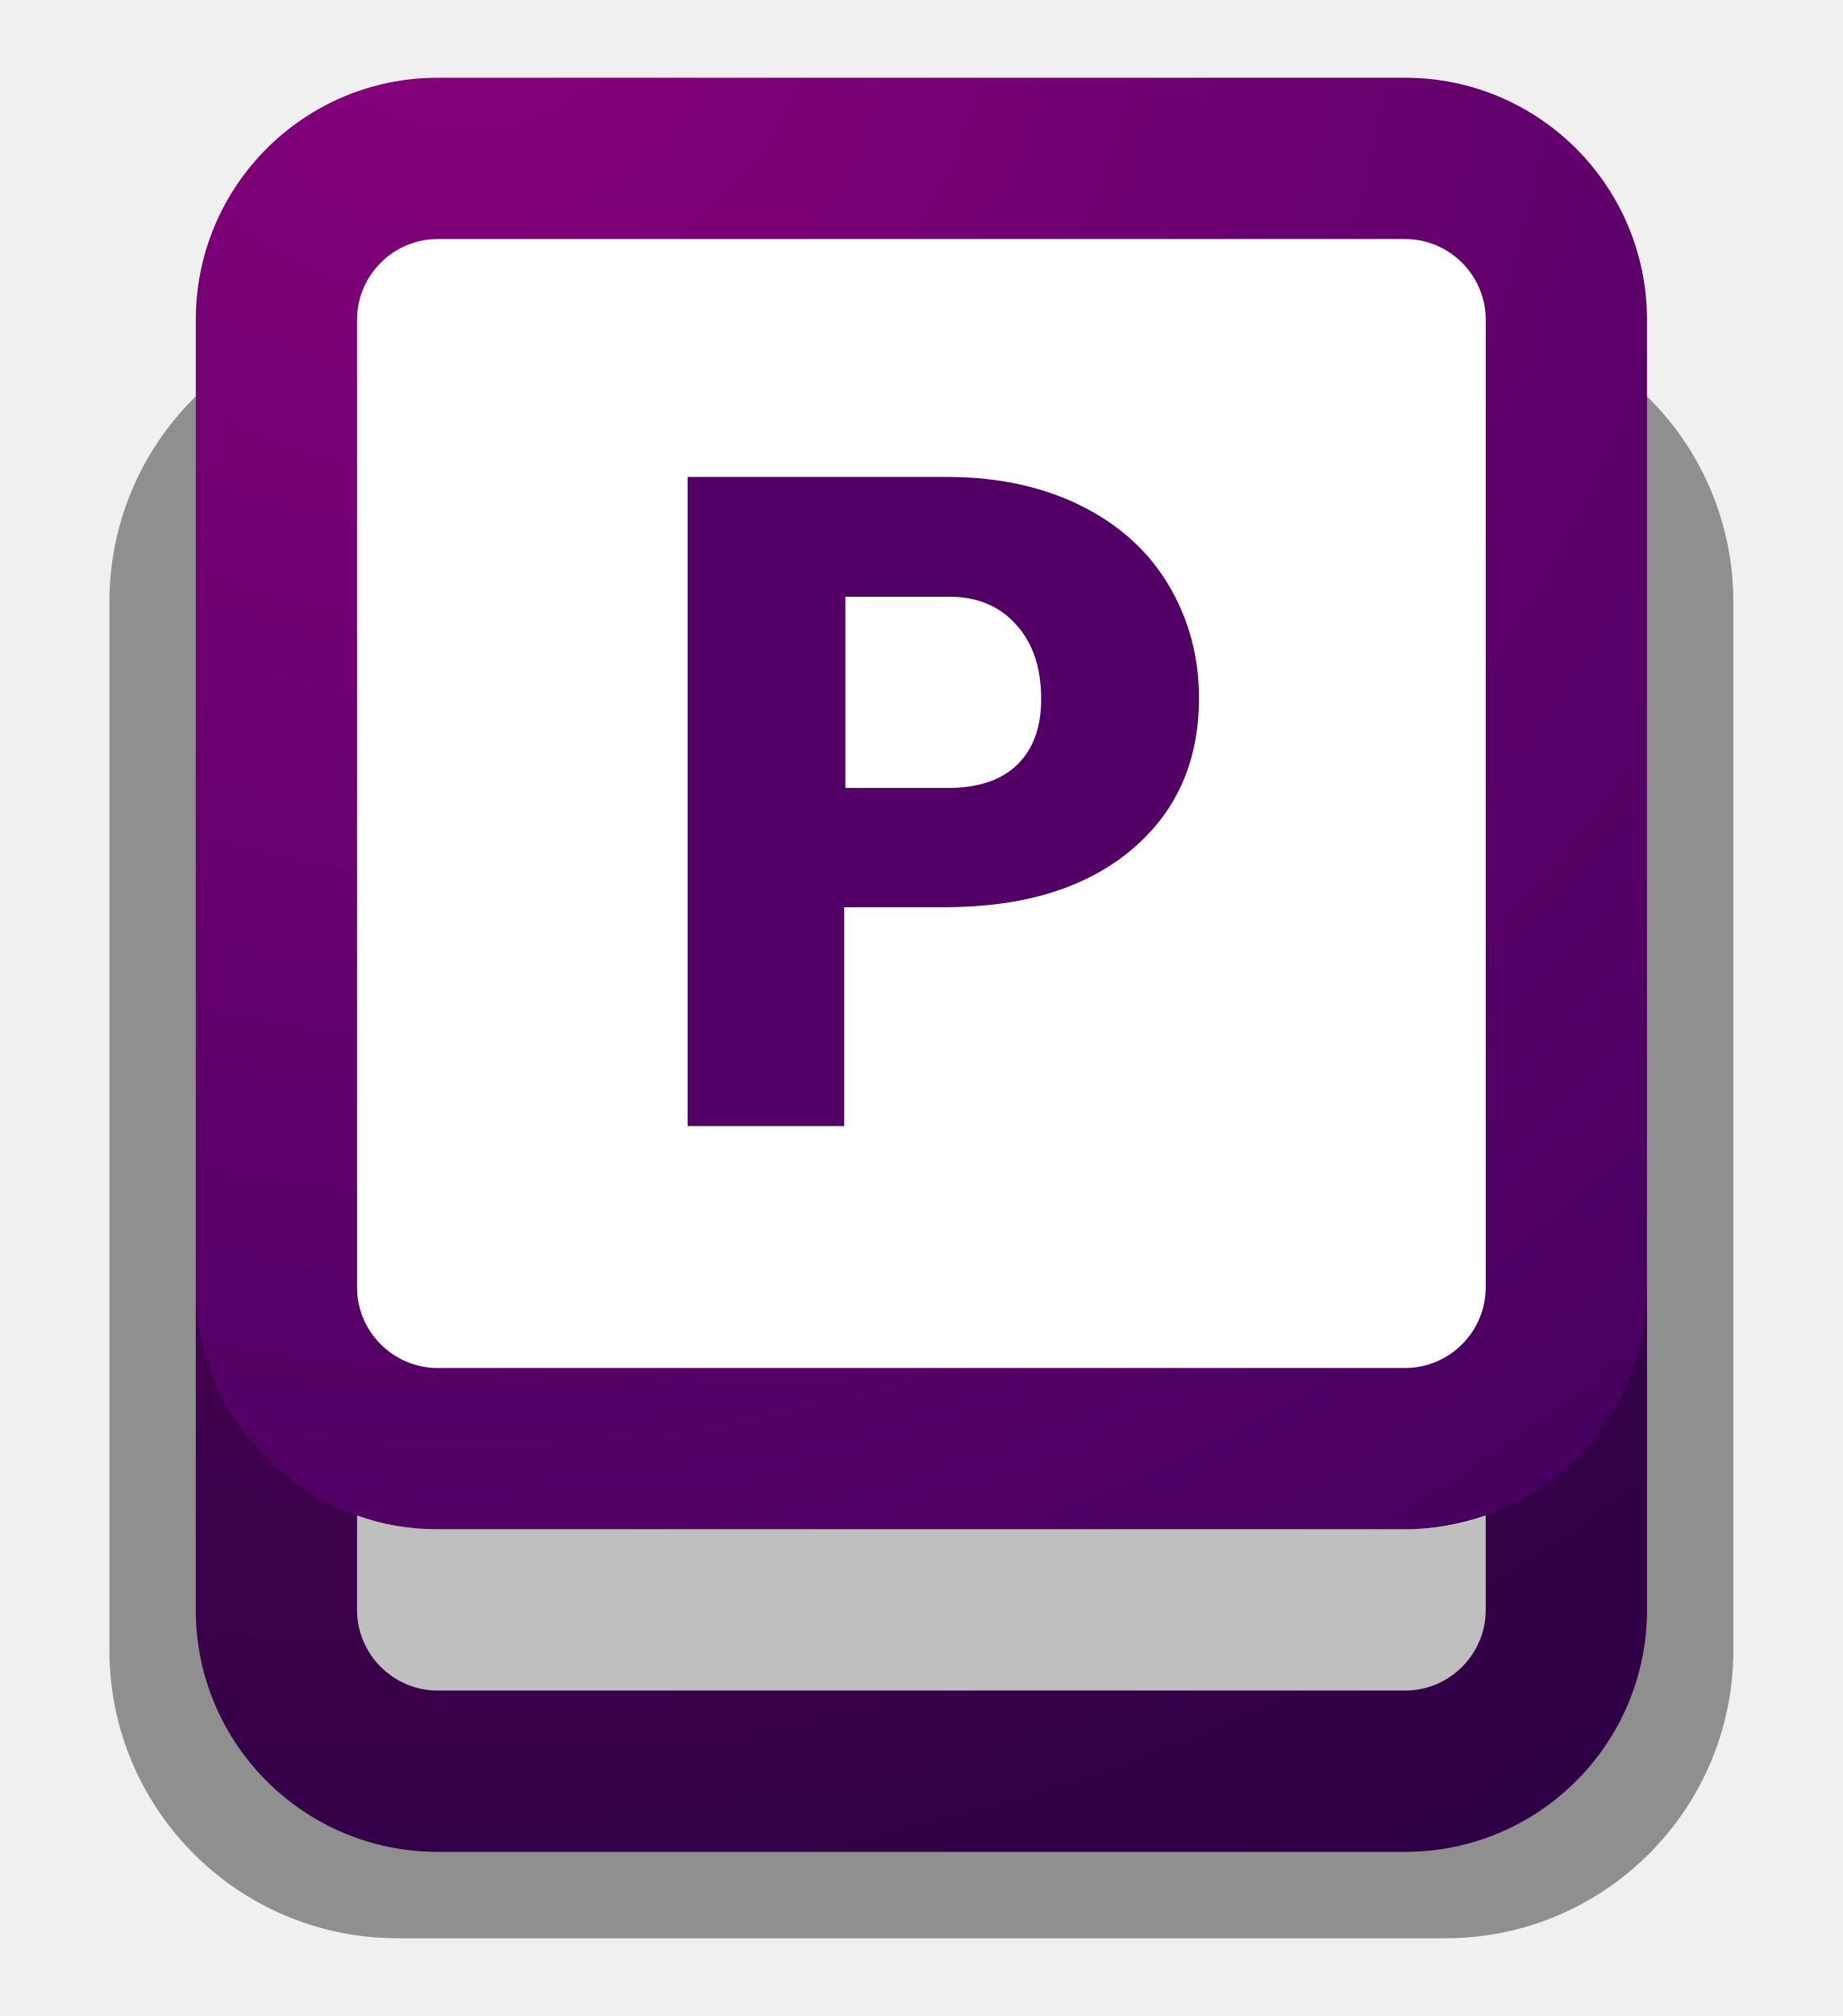
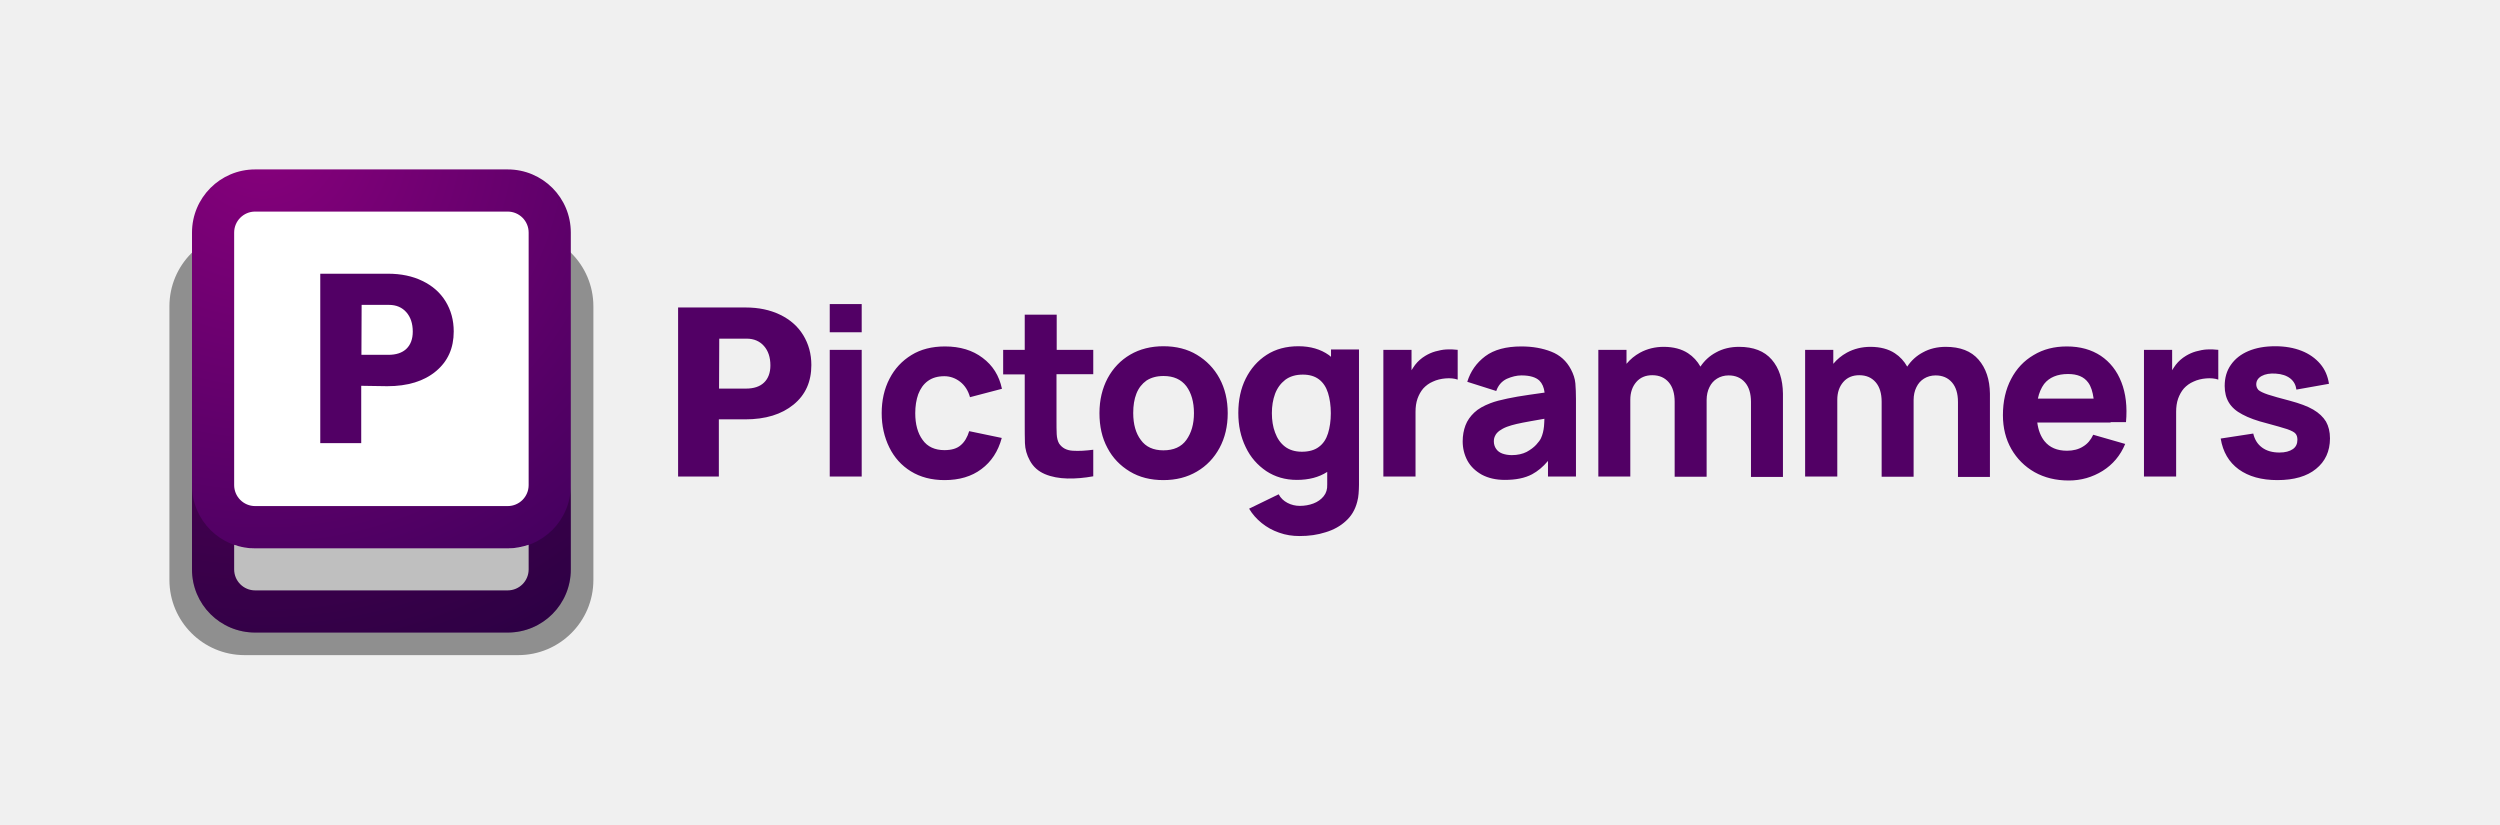
- <svg xmlns="http://www.w3.org/2000/svg" version="1.1" id="Layer_1" x="0px" y="0px" viewBox="0 0 320 350" style="enable-background:new 0 0 320 350;" xml:space="preserve">
+ <svg xmlns="http://www.w3.org/2000/svg" version="1.1" id="Layer_1" x="0px" y="0px" viewBox="0 0 1251.3 412.7" style="enable-background:new 0 0 1251.3 412.7;" xml:space="preserve">
  <style type="text/css">
	.st0{fill-opacity:0.404;}
	.st1{fill:#FFFFFF;}
	.st2{fill:url(#SVGID_1_);}
	.st3{fill-opacity:0.251;}
	.st4{fill:#520065;}
</style>
-   <path class="st0" d="M69,54.5h182c27.6,0,50,22.4,50,50v182c0,27.6-22.4,50-50,50H69c-27.6,0-50-22.4-50-50v-182  C19,76.9,41.4,54.5,69,54.5z" />
-   <path class="st1" d="M50,27.5h220c1.1,0,2,0.9,2,2v276c0,1.1-0.9,2-2,2H50c-1.1,0-2-0.9-2-2v-276C48,28.4,48.9,27.5,50,27.5z" />
-   <radialGradient id="SVGID_1_" cx="197" cy="551.349" r="437.44" gradientTransform="matrix(0.4367 0.8996 0.8996 -0.4367 -500.8557 54.215)" gradientUnits="userSpaceOnUse">
-     <stop offset="0" style="stop-color:#88007C" />
-     <stop offset="1" style="stop-color:#300056" />
-   </radialGradient>
-   <path class="st2" d="M76,13.5h168c23.2,0,42,18.8,42,42v224c0,23.2-18.8,42-42,42H76c-23.2,0-42-18.8-42-42v-224  C34,32.3,52.8,13.5,76,13.5z M76,41.5c-7.7,0-14,6.3-14,14v168c0,7.7,6.3,14,14,14h168c7.7,0,14-6.3,14-14v-168c0-7.7-6.3-14-14-14  H76z M62,279.5c0,7.7,6.3,14,14,14h168c7.7,0,14-6.3,14-14v-16.4c-4.4,1.5-9.1,2.4-14,2.4H76c-4.9,0-9.6-0.8-14-2.4V279.5z" />
-   <path class="st3" d="M76,321.5c-23.2,0-42-18.8-42-42v-56c0,23.2,18.8,42,42,42h168c23.2,0,42-18.8,42-42v56c0,23.2-18.8,42-42,42  H76z" />
-   <path class="st4" d="M146.6,157.4v38.1h-27.2V82.8h45c8.6,0,16.3,1.6,22.9,4.8c6.6,3.2,11.8,7.7,15.4,13.6c3.6,5.9,5.5,12.5,5.5,20  c0,11-3.9,19.8-11.8,26.4c-7.9,6.6-18.7,9.9-32.4,9.9H146.6z M146.7,136.8h17.8c5.3,0,9.3-1.3,12.1-4c2.8-2.7,4.2-6.5,4.2-11.4  c0-5.4-1.4-9.7-4.3-12.9c-2.8-3.2-6.7-4.9-11.6-4.9h-18.1V136.8z" />
+   <g>
+     <path class="st0" d="M122.4,115.7h137c20.8,0,37.6,16.9,37.6,37.6v137c0,20.8-16.9,37.6-37.6,37.6h-137   c-20.8,0-37.6-16.9-37.6-37.6v-137C84.8,132.5,101.7,115.7,122.4,115.7z" />
+     <path class="st1" d="M112.6,100.6h155.2c0.8,0,1.4,0.6,1.4,1.4v196.6c0,0.8-0.6,1.4-1.4,1.4H112.6c-0.8,0-1.4-0.6-1.4-1.4V102   C111.1,101.3,111.8,100.6,112.6,100.6z" />
+     <radialGradient id="SVGID_1_" cx="244.053" cy="-261.383" r="329.187" gradientTransform="matrix(0.4367 0.8996 -0.8996 0.4367 -210.1245 -37.7802)" gradientUnits="userSpaceOnUse">
+       <stop offset="0" style="stop-color:#88007C" />
+       <stop offset="1" style="stop-color:#300056" />
+     </radialGradient>
+     <path class="st2" d="M127.7,84.8h126.4c17.5,0,31.6,14.1,31.6,31.6V285c0,17.5-14.1,31.6-31.6,31.6H127.7   c-17.5,0-31.6-14.1-31.6-31.6V116.4C96.1,99,110.2,84.8,127.7,84.8z M127.7,105.9c-5.8,0-10.5,4.7-10.5,10.5v126.4   c0,5.8,4.7,10.5,10.5,10.5h126.4c5.8,0,10.5-4.7,10.5-10.5V116.4c0-5.8-4.7-10.5-10.5-10.5H127.7z M117.2,285   c0,5.8,4.7,10.5,10.5,10.5h126.4c5.8,0,10.5-4.7,10.5-10.5v-12.3c-3.3,1.1-6.8,1.8-10.5,1.8H127.7c-3.7,0-7.2-0.6-10.5-1.8V285z" />
+     <path class="st3" d="M127.7,316.6c-17.5,0-31.6-14.1-31.6-31.6v-42.1c0,17.5,14.1,31.6,31.6,31.6h126.4c17.5,0,31.6-14.1,31.6-31.6   V285c0,17.5-14.1,31.6-31.6,31.6H127.7z" />
+     <path class="st4" d="M180.8,193.1v28.7h-20.5V137h33.9c6.5,0,12.3,1.2,17.2,3.6c5,2.4,8.9,5.8,11.6,10.2c2.7,4.4,4.1,9.4,4.1,15.1   c0,8.3-2.9,14.9-8.9,19.9s-14.1,7.5-24.4,7.5L180.8,193.1L180.8,193.1z M180.9,177.6h13.4c4,0,7-1,9.1-3s3.2-4.9,3.2-8.6   c0-4.1-1.1-7.3-3.2-9.7c-2.1-2.4-5-3.7-8.7-3.7H181L180.9,177.6L180.9,177.6z" />
+   </g>
+   <path class="st4" d="M415.3,166.3v-14.1h16v14.1H415.3z M415.3,238.5v-63.4h16v63.4H415.3z M472.8,240.3c-6.6,0-12.2-1.5-16.9-4.4  c-4.7-2.9-8.3-6.9-10.8-12c-2.5-5.1-3.8-10.8-3.8-17.1c0-6.4,1.3-12.2,3.9-17.2c2.6-5.1,6.3-9,11-11.9c4.7-2.9,10.3-4.3,16.8-4.3  c7.5,0,13.8,1.9,18.8,5.7c5.1,3.8,8.3,8.9,9.7,15.5l-16,4.2c-0.9-3.3-2.6-5.9-4.9-7.7c-2.3-1.8-5-2.8-7.9-2.8  c-3.4,0-6.1,0.8-8.3,2.4c-2.2,1.6-3.7,3.8-4.8,6.6c-1,2.8-1.5,6-1.5,9.5c0,5.5,1.2,10,3.7,13.4c2.4,3.4,6.1,5.1,10.9,5.1  c3.6,0,6.3-0.8,8.2-2.5c1.9-1.6,3.3-4,4.2-7l16.3,3.4c-1.8,6.7-5.2,11.9-10.2,15.6C486.3,238.5,480.1,240.3,472.8,240.3z   M547.2,187.4v-12.3h-18.3v-17.6h-16v17.6h-10.8v12.3h10.8v24.2c0,3.8,0,7.2,0.1,10.2c0.1,3,0.9,5.9,2.5,8.8  c1.7,3.1,4.2,5.3,7.5,6.7c3.3,1.4,7.1,2.1,11.3,2.2c4.2,0.1,8.5-0.3,12.9-1.1v-13.3c-3.8,0.5-7.2,0.7-10.3,0.5  c-3.1-0.2-5.3-1.4-6.8-3.6c-0.7-1.2-1.1-2.8-1.2-4.7c-0.1-2-0.1-4.2-0.1-6.7v-23.3H547.2z M582.3,240.3c-6.4,0-12-1.4-16.8-4.3  c-4.8-2.9-8.6-6.8-11.2-11.8c-2.7-5-4-10.8-4-17.4c0-6.6,1.4-12.4,4.1-17.5c2.7-5,6.5-9,11.3-11.8c4.8-2.8,10.4-4.2,16.6-4.2  c6.4,0,12,1.4,16.8,4.3c4.8,2.9,8.6,6.8,11.3,11.8c2.7,5,4.1,10.8,4.1,17.4c0,6.6-1.4,12.4-4.1,17.4c-2.7,5-6.5,9-11.3,11.8  C594.2,238.9,588.6,240.3,582.3,240.3z M582.3,225.4c5.1,0,9-1.7,11.5-5.2c2.5-3.5,3.8-7.9,3.8-13.4c0-5.6-1.3-10.1-3.8-13.5  c-2.6-3.4-6.4-5.1-11.4-5.1c-3.5,0-6.3,0.8-8.6,2.3c-2.2,1.6-3.9,3.7-5,6.5c-1.1,2.8-1.6,6-1.6,9.7c0,5.7,1.3,10.2,3.8,13.5  C573.5,223.7,577.3,225.4,582.3,225.4z M666.2,175.1v3.5c-0.4-0.3-0.7-0.6-1.1-0.9c-4.1-2.9-9.2-4.4-15.2-4.4  c-6.1,0-11.4,1.4-15.9,4.3c-4.5,2.9-8,6.9-10.5,11.9c-2.5,5-3.7,10.8-3.7,17.2c0,6.3,1.2,12,3.7,17.1c2.4,5.1,5.9,9,10.3,12  c4.4,2.9,9.5,4.4,15.3,4.4c6,0,11-1.3,15.2-4v6.3c0.1,2.4-0.5,4.3-1.8,5.9c-1.3,1.6-3,2.8-5.1,3.6c-2.1,0.8-4.4,1.2-6.8,1.2  c-2.2,0-4.3-0.5-6.2-1.5c-1.9-1-3.4-2.4-4.4-4.3l-14.8,7.2c1.6,2.7,3.7,5.1,6.3,7.2c2.6,2.1,5.5,3.7,8.7,4.8  c3.3,1.2,6.7,1.7,10.3,1.7c4.7,0,9-0.6,13-1.9c4-1.2,7.4-3.1,10.1-5.6c2.8-2.5,4.7-5.7,5.7-9.6c0.4-1.4,0.6-2.8,0.7-4.1  c0.1-1.4,0.2-2.9,0.2-4.4v-67.8H666.2z M660.1,223.7c-2.1,1.6-5,2.4-8.5,2.4c-3.4,0-6.3-0.9-8.5-2.6c-2.2-1.7-3.8-4-4.9-7  c-1.1-2.9-1.6-6.2-1.6-9.7c0-3.5,0.5-6.7,1.6-9.7c1.1-2.9,2.8-5.2,5.1-7c2.3-1.7,5.2-2.6,8.8-2.6c3.3,0,6,0.8,8.1,2.4  c2.1,1.6,3.6,3.9,4.5,6.8c0.9,2.9,1.4,6.3,1.4,10.1s-0.5,7.2-1.4,10.1C663.8,219.8,662.3,222.1,660.1,223.7z M724,174.9  c-1.9,0.1-3.8,0.5-5.6,1c-1.8,0.5-3.5,1.3-5,2.2c-2,1.2-3.7,2.7-5.1,4.5c-0.7,0.9-1.2,1.8-1.8,2.7v-10.2h-14.1v63.4h16.1v-32.4  c0-2.4,0.3-4.6,1-6.6c0.7-1.9,1.6-3.6,2.9-5.1c1.3-1.4,2.9-2.6,4.8-3.4c1.9-0.9,4-1.4,6.3-1.6c2.3-0.2,4.4,0,6.1,0.6v-14.9  C727.8,174.9,725.9,174.8,724,174.9z M788.5,191.9c-0.2-2.4-1-4.7-2.2-7c-2.2-4.2-5.5-7.2-9.9-8.9c-4.3-1.7-9.3-2.6-14.9-2.6  c-7.6,0-13.7,1.6-18.1,4.9c-4.4,3.3-7.4,7.6-9,12.8l14.5,4.6c1-2.9,2.8-4.9,5.3-6.1c2.5-1.1,5-1.7,7.3-1.7c4.2,0,7.2,0.9,9,2.6  c1.4,1.4,2.3,3.4,2.6,6c-2.7,0.4-5.3,0.8-7.7,1.1c-4.1,0.6-7.8,1.2-11,1.9c-3.3,0.7-6.1,1.4-8.4,2.3c-3.4,1.3-6.1,2.8-8.1,4.7  c-2,1.9-3.5,4-4.4,6.4c-0.9,2.4-1.4,5.1-1.4,8c0,3.5,0.8,6.7,2.4,9.7c1.6,2.9,4,5.2,7.2,7c3.2,1.7,7,2.6,11.5,2.6  c5.5,0,10-0.9,13.6-2.8c2.8-1.5,5.5-3.7,8-6.7v7.8h14v-38.8C788.8,196.9,788.7,194.2,788.5,191.9z M771.3,219.3  c-0.4,0.9-1.2,2-2.4,3.3c-1.2,1.3-2.8,2.5-4.8,3.6c-2,1-4.5,1.6-7.4,1.6c-1.8,0-3.4-0.3-4.8-0.8c-1.3-0.5-2.4-1.3-3.1-2.4  c-0.7-1-1.1-2.3-1.1-3.7c0-1.1,0.2-2,0.7-2.9c0.4-0.9,1.2-1.7,2.1-2.4c1-0.7,2.2-1.4,3.8-2c1.4-0.5,3-1,4.8-1.4  c1.8-0.4,4.2-0.9,7.1-1.4c1.9-0.3,4.2-0.7,6.8-1.2c0,1.1-0.1,2.4-0.2,3.8C772.6,215.5,772.1,217.6,771.3,219.3z M886.8,180  c-3.7-4.3-9.2-6.4-16.4-6.4c-4.2,0-8.1,0.9-11.5,2.8c-3.2,1.7-5.8,4.1-7.8,7.1c-1.5-2.7-3.6-5-6.2-6.7c-3.2-2.1-7.3-3.2-12.2-3.2  c-4.3,0-8.3,1-11.8,2.9c-2.7,1.5-4.9,3.3-6.8,5.6v-7h-14.1v63.4H816v-38.4c0-3.6,1-6.6,3-8.9c2-2.3,4.7-3.4,8-3.4  c3.5,0,6.2,1.2,8.2,3.5c2,2.3,3,5.6,3,9.8v37.5h16v-38.4c0-2.4,0.5-4.6,1.4-6.4c0.9-1.9,2.2-3.3,3.8-4.3c1.6-1,3.6-1.6,5.8-1.6  c3.5,0,6.2,1.2,8.2,3.5c2,2.3,3,5.6,3,9.8v37.5h16v-41.7C892.3,189.9,890.5,184.3,886.8,180z M990.3,180c-3.7-4.3-9.2-6.4-16.4-6.4  c-4.2,0-8.1,0.9-11.5,2.8c-3.2,1.7-5.8,4.1-7.8,7.1c-1.5-2.7-3.6-5-6.2-6.7c-3.2-2.1-7.3-3.2-12.2-3.2c-4.3,0-8.3,1-11.8,2.9  c-2.7,1.5-4.9,3.3-6.8,5.6v-7h-14.1v63.4h16.1v-38.4c0-3.6,1-6.6,3-8.9s4.7-3.4,8-3.4c3.5,0,6.2,1.2,8.2,3.5c2,2.3,3,5.6,3,9.8v37.5  h16v-38.4c0-2.4,0.5-4.6,1.4-6.4c0.9-1.9,2.2-3.3,3.8-4.3c1.6-1,3.6-1.6,5.8-1.6c3.5,0,6.2,1.2,8.2,3.5c2,2.3,3,5.6,3,9.8v37.5h16  v-41.7C995.9,189.9,994,184.3,990.3,180z M1056.4,211.3h7.7c0.7-7.7-0.1-14.4-2.3-20c-2.2-5.7-5.7-10.1-10.3-13.2  c-4.7-3.1-10.3-4.7-17-4.7c-6.3,0-11.8,1.4-16.6,4.3c-4.8,2.8-8.6,6.8-11.3,12c-2.7,5.1-4.1,11.2-4.1,18.1c0,6.3,1.4,12,4.2,16.9  c2.8,4.9,6.7,8.8,11.6,11.6c5,2.8,10.7,4.2,17.2,4.2c6.1,0,11.7-1.6,16.9-4.8c5.1-3.2,8.9-7.7,11.3-13.5l-16-4.6  c-1.2,2.6-2.9,4.6-5.1,5.9c-2.2,1.4-4.9,2.1-8,2.1c-5,0-8.7-1.6-11.3-4.8c-1.9-2.4-3.1-5.5-3.6-9.3h28.7H1056.4z M1035.1,187.2  c4.7,0,8,1.4,10.1,4.3c1.4,1.9,2.2,4.5,2.7,8H1020c0.6-2.9,1.7-5.4,3.1-7.3C1025.7,188.9,1029.7,187.2,1035.1,187.2z M1104.7,174.9  c-1.9,0.1-3.8,0.5-5.6,1c-1.8,0.5-3.5,1.3-5,2.2c-2,1.2-3.7,2.7-5.1,4.5c-0.7,0.9-1.2,1.8-1.8,2.7v-10.2h-14.1v63.4h16.1v-32.4  c0-2.4,0.3-4.6,1-6.6c0.7-1.9,1.6-3.6,2.9-5.1c1.3-1.4,2.9-2.6,4.8-3.4c1.9-0.9,4-1.4,6.3-1.6c2.3-0.2,4.4,0,6.1,0.6v-14.9  C1108.5,174.9,1106.6,174.8,1104.7,174.9z M1139.9,240.3c-8,0-14.4-1.8-19.4-5.4c-4.9-3.6-7.9-8.7-9-15.4l16.3-2.5  c0.7,3,2.1,5.3,4.4,7c2.3,1.7,5.2,2.5,8.7,2.5c2.9,0,5.1-0.6,6.7-1.7c1.6-1.1,2.3-2.7,2.3-4.7c0-1.3-0.3-2.3-0.9-3  c-0.6-0.8-2-1.5-4.2-2.3c-2.2-0.7-5.6-1.7-10.1-2.9c-5.2-1.3-9.3-2.8-12.4-4.5c-3.1-1.6-5.3-3.6-6.7-5.9c-1.4-2.3-2.1-5.1-2.1-8.3  c0-4.1,1-7.6,3.1-10.6c2.1-3,5-5.3,8.8-6.9c3.8-1.6,8.2-2.4,13.4-2.4c5,0,9.4,0.8,13.2,2.3c3.8,1.5,6.9,3.7,9.3,6.5  c2.4,2.8,3.8,6.1,4.4,10l-16.3,2.9c-0.3-2.3-1.3-4.2-3.1-5.6c-1.8-1.4-4.2-2.2-7.2-2.4c-2.9-0.2-5.3,0.2-7.1,1.2  c-1.8,1-2.7,2.4-2.7,4.2c0,1.1,0.4,2,1.1,2.8c0.8,0.7,2.4,1.5,4.8,2.3c2.4,0.8,6.1,1.8,11,3.1c4.8,1.3,8.7,2.7,11.6,4.4  c2.9,1.7,5,3.7,6.4,6c1.3,2.3,2,5.1,2,8.4c0,6.5-2.4,11.6-7,15.3C1154.7,238.4,1148.2,240.3,1139.9,240.3z M359.8,209.9v28.6h-20.4  v-84.6h33.8c6.5,0,12.2,1.2,17.2,3.6c5,2.4,8.9,5.8,11.6,10.2c2.7,4.4,4.1,9.4,4.1,15c0,8.3-2.9,14.9-8.9,19.8s-14,7.4-24.3,7.4  L359.8,209.9L359.8,209.9z M359.9,194.5h13.4c4,0,7-1,9.1-3c2.1-2,3.2-4.9,3.2-8.6c0-4.1-1.1-7.3-3.2-9.7c-2.1-2.4-5-3.7-8.7-3.7  H360L359.9,194.5L359.9,194.5z" />
</svg>
